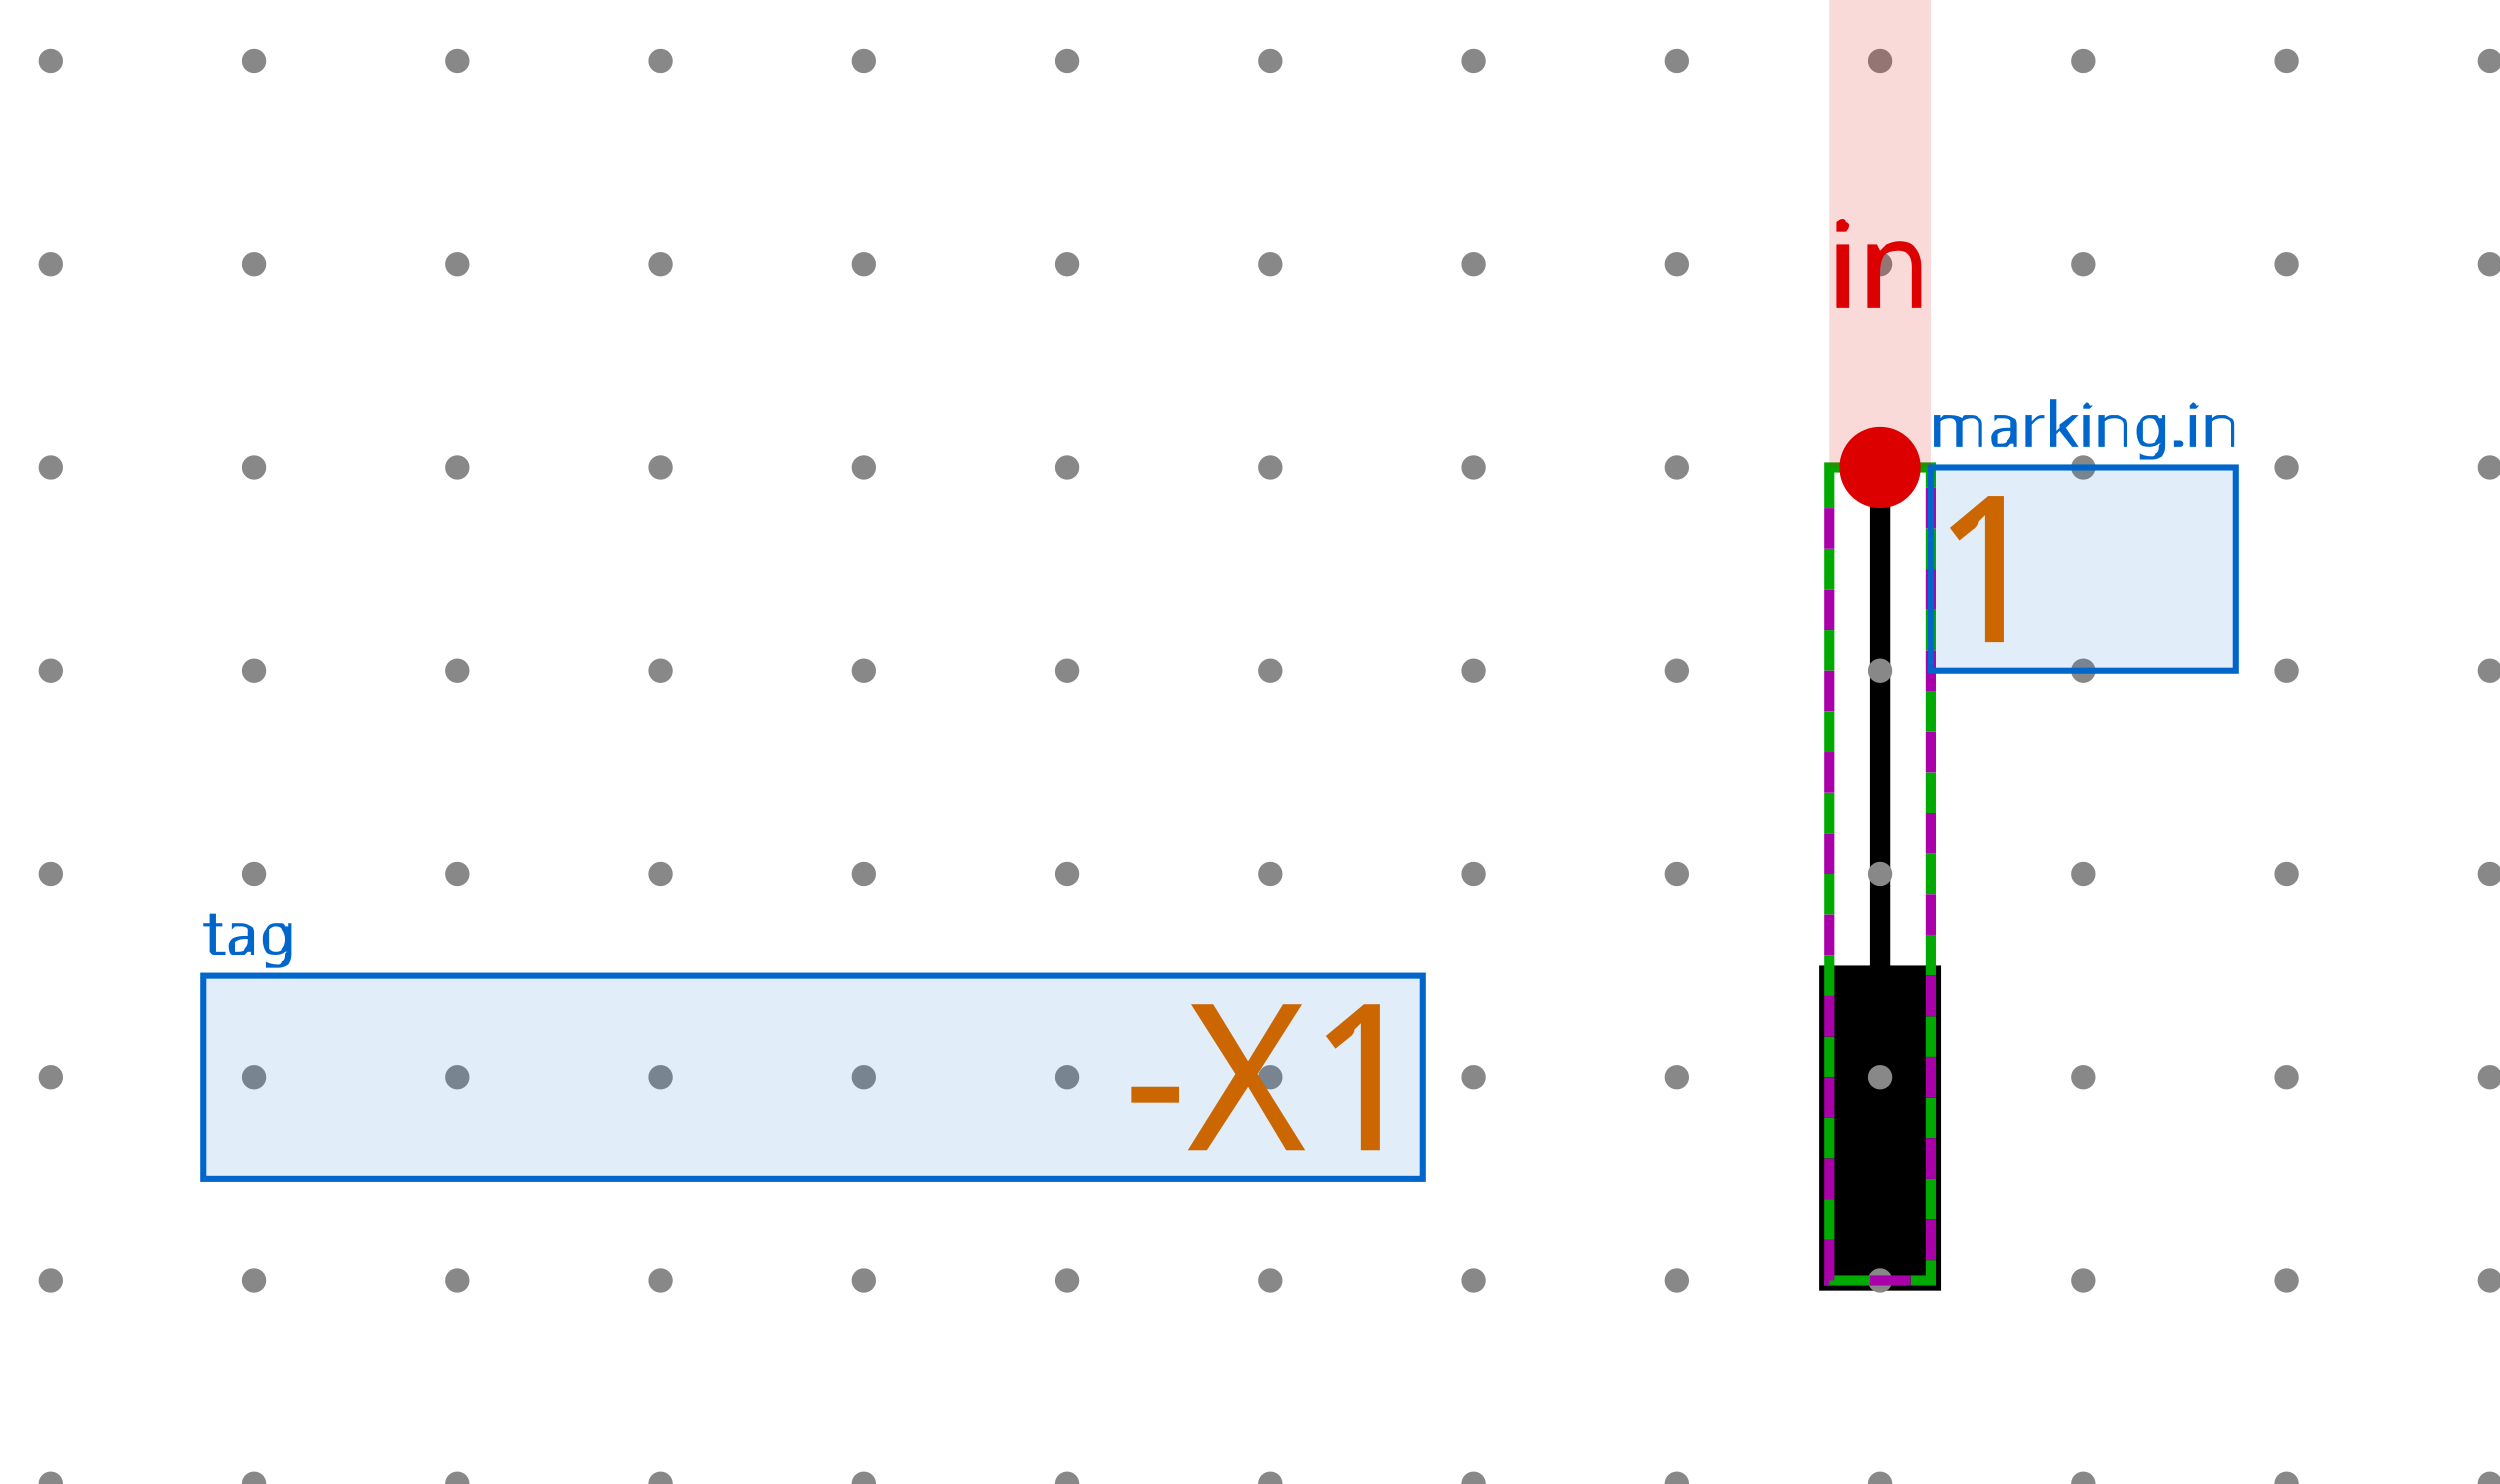
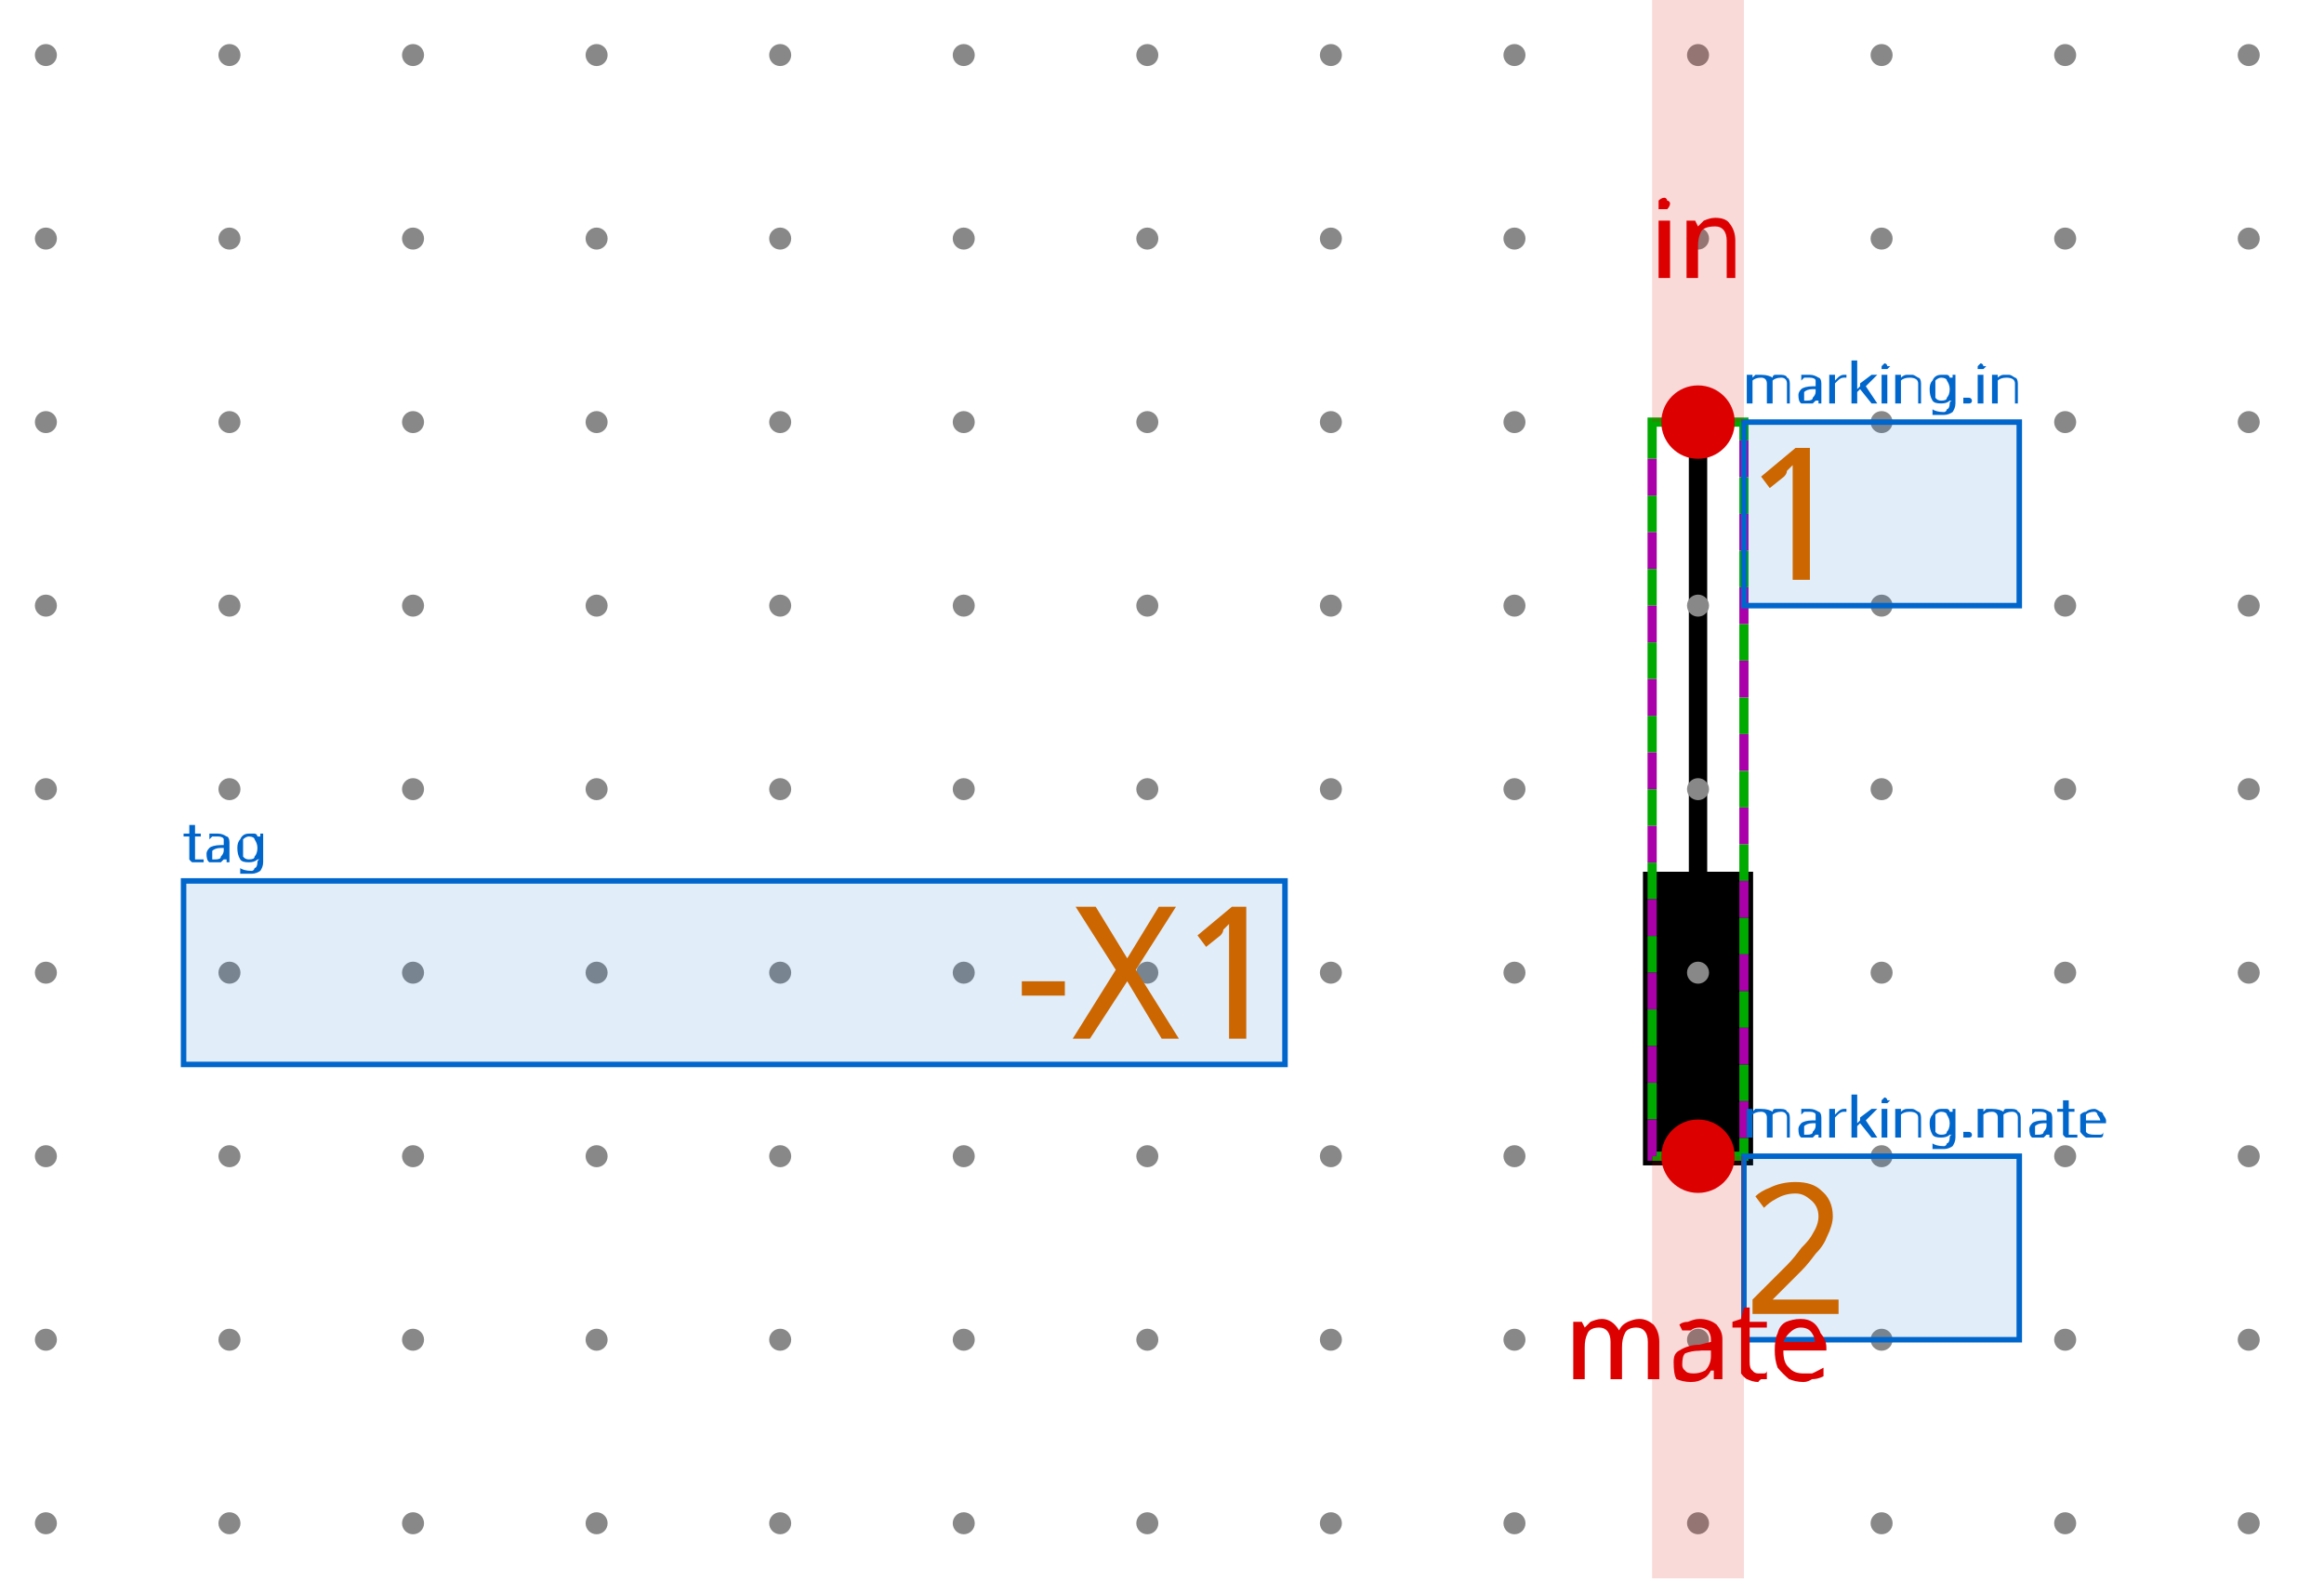
- <svg xmlns="http://www.w3.org/2000/svg" width="30.75mm" height="18.25mm" viewBox="-9.25 -4.3 12.3 7.3">
+ <svg xmlns="http://www.w3.org/2000/svg" width="31.65mm" height="21.5mm" viewBox="-9.25 -4.3 12.66 8.6">
  <g fill="none" stroke="#000" stroke-linecap="butt" stroke-linejoin="miter">
    <line x1="0" y1="-2" x2="0" y2="0.5" stroke-width="0.1" />
    <polygon points="-0.25,0.5 0.25,0.5 0.25,2 -0.25,2" stroke-width="0.1" fill="#000" />
  </g>
  <g class="annotation">
    <circle class="grid" cx="-9" cy="-4" r="0.06" fill="#888" stroke="none" />
    <circle class="grid" cx="-8" cy="-4" r="0.06" fill="#888" stroke="none" />
    <circle class="grid" cx="-7" cy="-4" r="0.06" fill="#888" stroke="none" />
    <circle class="grid" cx="-6" cy="-4" r="0.06" fill="#888" stroke="none" />
    <circle class="grid" cx="-5" cy="-4" r="0.06" fill="#888" stroke="none" />
    <circle class="grid" cx="-4" cy="-4" r="0.06" fill="#888" stroke="none" />
    <circle class="grid" cx="-3" cy="-4" r="0.06" fill="#888" stroke="none" />
    <circle class="grid" cx="-2" cy="-4" r="0.06" fill="#888" stroke="none" />
    <circle class="grid" cx="-1" cy="-4" r="0.06" fill="#888" stroke="none" />
    <circle class="grid" cx="0" cy="-4" r="0.06" fill="#888" stroke="none" />
    <circle class="grid" cx="1" cy="-4" r="0.06" fill="#888" stroke="none" />
    <circle class="grid" cx="2" cy="-4" r="0.06" fill="#888" stroke="none" />
    <circle class="grid" cx="3" cy="-4" r="0.06" fill="#888" stroke="none" />
    <circle class="grid" cx="-9" cy="-3" r="0.06" fill="#888" stroke="none" />
    <circle class="grid" cx="-8" cy="-3" r="0.06" fill="#888" stroke="none" />
    <circle class="grid" cx="-7" cy="-3" r="0.06" fill="#888" stroke="none" />
    <circle class="grid" cx="-6" cy="-3" r="0.06" fill="#888" stroke="none" />
    <circle class="grid" cx="-5" cy="-3" r="0.06" fill="#888" stroke="none" />
    <circle class="grid" cx="-4" cy="-3" r="0.06" fill="#888" stroke="none" />
    <circle class="grid" cx="-3" cy="-3" r="0.06" fill="#888" stroke="none" />
    <circle class="grid" cx="-2" cy="-3" r="0.06" fill="#888" stroke="none" />
    <circle class="grid" cx="-1" cy="-3" r="0.06" fill="#888" stroke="none" />
    <circle class="grid" cx="0" cy="-3" r="0.06" fill="#888" stroke="none" />
    <circle class="grid" cx="1" cy="-3" r="0.06" fill="#888" stroke="none" />
    <circle class="grid" cx="2" cy="-3" r="0.06" fill="#888" stroke="none" />
    <circle class="grid" cx="3" cy="-3" r="0.06" fill="#888" stroke="none" />
    <circle class="grid" cx="-9" cy="-2" r="0.06" fill="#888" stroke="none" />
    <circle class="grid" cx="-8" cy="-2" r="0.06" fill="#888" stroke="none" />
    <circle class="grid" cx="-7" cy="-2" r="0.06" fill="#888" stroke="none" />
    <circle class="grid" cx="-6" cy="-2" r="0.06" fill="#888" stroke="none" />
    <circle class="grid" cx="-5" cy="-2" r="0.06" fill="#888" stroke="none" />
    <circle class="grid" cx="-4" cy="-2" r="0.06" fill="#888" stroke="none" />
    <circle class="grid" cx="-3" cy="-2" r="0.06" fill="#888" stroke="none" />
    <circle class="grid" cx="-2" cy="-2" r="0.06" fill="#888" stroke="none" />
    <circle class="grid" cx="-1" cy="-2" r="0.06" fill="#888" stroke="none" />
    <circle class="grid" cx="0" cy="-2" r="0.06" fill="#888" stroke="none" />
    <circle class="grid" cx="1" cy="-2" r="0.06" fill="#888" stroke="none" />
    <circle class="grid" cx="2" cy="-2" r="0.06" fill="#888" stroke="none" />
    <circle class="grid" cx="3" cy="-2" r="0.06" fill="#888" stroke="none" />
    <circle class="grid" cx="-9" cy="-1" r="0.06" fill="#888" stroke="none" />
    <circle class="grid" cx="-8" cy="-1" r="0.06" fill="#888" stroke="none" />
    <circle class="grid" cx="-7" cy="-1" r="0.06" fill="#888" stroke="none" />
    <circle class="grid" cx="-6" cy="-1" r="0.06" fill="#888" stroke="none" />
    <circle class="grid" cx="-5" cy="-1" r="0.06" fill="#888" stroke="none" />
    <circle class="grid" cx="-4" cy="-1" r="0.06" fill="#888" stroke="none" />
    <circle class="grid" cx="-3" cy="-1" r="0.06" fill="#888" stroke="none" />
    <circle class="grid" cx="-2" cy="-1" r="0.06" fill="#888" stroke="none" />
    <circle class="grid" cx="-1" cy="-1" r="0.06" fill="#888" stroke="none" />
    <circle class="grid" cx="0" cy="-1" r="0.06" fill="#888" stroke="none" />
    <circle class="grid" cx="1" cy="-1" r="0.06" fill="#888" stroke="none" />
    <circle class="grid" cx="2" cy="-1" r="0.06" fill="#888" stroke="none" />
    <circle class="grid" cx="3" cy="-1" r="0.06" fill="#888" stroke="none" />
    <circle class="grid" cx="-9" cy="0" r="0.06" fill="#888" stroke="none" />
    <circle class="grid" cx="-8" cy="0" r="0.06" fill="#888" stroke="none" />
    <circle class="grid" cx="-7" cy="0" r="0.06" fill="#888" stroke="none" />
    <circle class="grid" cx="-6" cy="0" r="0.06" fill="#888" stroke="none" />
    <circle class="grid" cx="-5" cy="0" r="0.06" fill="#888" stroke="none" />
    <circle class="grid" cx="-4" cy="0" r="0.06" fill="#888" stroke="none" />
    <circle class="grid" cx="-3" cy="0" r="0.06" fill="#888" stroke="none" />
    <circle class="grid" cx="-2" cy="0" r="0.06" fill="#888" stroke="none" />
    <circle class="grid" cx="-1" cy="0" r="0.06" fill="#888" stroke="none" />
    <circle class="grid" cx="0" cy="0" r="0.06" fill="#888" stroke="none" />
    <circle class="grid" cx="1" cy="0" r="0.06" fill="#888" stroke="none" />
    <circle class="grid" cx="2" cy="0" r="0.06" fill="#888" stroke="none" />
    <circle class="grid" cx="3" cy="0" r="0.06" fill="#888" stroke="none" />
    <circle class="grid" cx="-9" cy="1" r="0.06" fill="#888" stroke="none" />
    <circle class="grid" cx="-8" cy="1" r="0.06" fill="#888" stroke="none" />
    <circle class="grid" cx="-7" cy="1" r="0.06" fill="#888" stroke="none" />
    <circle class="grid" cx="-6" cy="1" r="0.06" fill="#888" stroke="none" />
    <circle class="grid" cx="-5" cy="1" r="0.06" fill="#888" stroke="none" />
    <circle class="grid" cx="-4" cy="1" r="0.06" fill="#888" stroke="none" />
    <circle class="grid" cx="-3" cy="1" r="0.06" fill="#888" stroke="none" />
    <circle class="grid" cx="-2" cy="1" r="0.06" fill="#888" stroke="none" />
    <circle class="grid" cx="-1" cy="1" r="0.06" fill="#888" stroke="none" />
    <circle class="grid" cx="0" cy="1" r="0.06" fill="#888" stroke="none" />
    <circle class="grid" cx="1" cy="1" r="0.06" fill="#888" stroke="none" />
    <circle class="grid" cx="2" cy="1" r="0.06" fill="#888" stroke="none" />
    <circle class="grid" cx="3" cy="1" r="0.06" fill="#888" stroke="none" />
    <circle class="grid" cx="-9" cy="2" r="0.06" fill="#888" stroke="none" />
    <circle class="grid" cx="-8" cy="2" r="0.06" fill="#888" stroke="none" />
    <circle class="grid" cx="-7" cy="2" r="0.06" fill="#888" stroke="none" />
    <circle class="grid" cx="-6" cy="2" r="0.06" fill="#888" stroke="none" />
    <circle class="grid" cx="-5" cy="2" r="0.06" fill="#888" stroke="none" />
    <circle class="grid" cx="-4" cy="2" r="0.06" fill="#888" stroke="none" />
    <circle class="grid" cx="-3" cy="2" r="0.06" fill="#888" stroke="none" />
    <circle class="grid" cx="-2" cy="2" r="0.06" fill="#888" stroke="none" />
    <circle class="grid" cx="-1" cy="2" r="0.06" fill="#888" stroke="none" />
    <circle class="grid" cx="0" cy="2" r="0.06" fill="#888" stroke="none" />
    <circle class="grid" cx="1" cy="2" r="0.06" fill="#888" stroke="none" />
    <circle class="grid" cx="2" cy="2" r="0.06" fill="#888" stroke="none" />
    <circle class="grid" cx="3" cy="2" r="0.06" fill="#888" stroke="none" />
    <circle class="grid" cx="-9" cy="3" r="0.06" fill="#888" stroke="none" />
    <circle class="grid" cx="-8" cy="3" r="0.06" fill="#888" stroke="none" />
    <circle class="grid" cx="-7" cy="3" r="0.06" fill="#888" stroke="none" />
    <circle class="grid" cx="-6" cy="3" r="0.06" fill="#888" stroke="none" />
    <circle class="grid" cx="-5" cy="3" r="0.06" fill="#888" stroke="none" />
    <circle class="grid" cx="-4" cy="3" r="0.06" fill="#888" stroke="none" />
    <circle class="grid" cx="-3" cy="3" r="0.06" fill="#888" stroke="none" />
    <circle class="grid" cx="-2" cy="3" r="0.06" fill="#888" stroke="none" />
    <circle class="grid" cx="-1" cy="3" r="0.06" fill="#888" stroke="none" />
    <circle class="grid" cx="0" cy="3" r="0.06" fill="#888" stroke="none" />
    <circle class="grid" cx="1" cy="3" r="0.06" fill="#888" stroke="none" />
    <circle class="grid" cx="2" cy="3" r="0.06" fill="#888" stroke="none" />
    <circle class="grid" cx="3" cy="3" r="0.06" fill="#888" stroke="none" />
+     <circle class="grid" cx="-9" cy="4" r="0.06" fill="#888" stroke="none" />
+     <circle class="grid" cx="-8" cy="4" r="0.06" fill="#888" stroke="none" />
+     <circle class="grid" cx="-7" cy="4" r="0.06" fill="#888" stroke="none" />
+     <circle class="grid" cx="-6" cy="4" r="0.06" fill="#888" stroke="none" />
+     <circle class="grid" cx="-5" cy="4" r="0.06" fill="#888" stroke="none" />
+     <circle class="grid" cx="-4" cy="4" r="0.06" fill="#888" stroke="none" />
+     <circle class="grid" cx="-3" cy="4" r="0.06" fill="#888" stroke="none" />
+     <circle class="grid" cx="-2" cy="4" r="0.06" fill="#888" stroke="none" />
+     <circle class="grid" cx="-1" cy="4" r="0.06" fill="#888" stroke="none" />
+     <circle class="grid" cx="0" cy="4" r="0.06" fill="#888" stroke="none" />
+     <circle class="grid" cx="1" cy="4" r="0.06" fill="#888" stroke="none" />
+     <circle class="grid" cx="2" cy="4" r="0.06" fill="#888" stroke="none" />
+     <circle class="grid" cx="3" cy="4" r="0.06" fill="#888" stroke="none" />
    <rect class="body-box" x="-0.25" y="-2" width="0.5" height="4" fill="none" stroke="#0a0" stroke-width="0.05" stroke-dasharray="0.2 0.2" />
    <rect class="keepout-box" x="-0.25" y="-2" width="0.5" height="4" fill="none" stroke="#a0a" stroke-width="0.05" stroke-dasharray="0.2 0.2" stroke-dashoffset="0.2" />
    <rect class="slot-box" x="0.25" y="-2" width="1.5" height="1" fill="#06c" fill-opacity="0.12" stroke="#06c" stroke-width="0.03" />
    <text class="slot-id" x="0.25" y="-2.1" font-size="0.3" text-anchor="start" fill="#06c" stroke="none" font-family="sans-serif">marking.in</text>
+     <rect class="slot-box" x="0.25" y="2" width="1.5" height="1" fill="#06c" fill-opacity="0.12" stroke="#06c" stroke-width="0.03" />
+     <text class="slot-id" x="0.25" y="1.9" font-size="0.3" text-anchor="start" fill="#06c" stroke="none" font-family="sans-serif">marking.mate</text>
    <rect class="slot-box" x="-8.25" y="0.5" width="6" height="1" fill="#06c" fill-opacity="0.12" stroke="#06c" stroke-width="0.03" />
    <text class="slot-id" x="-8.25" y="0.4" font-size="0.3" text-anchor="start" fill="#06c" stroke="none" font-family="sans-serif">tag</text>
    <rect class="lane" x="-0.25" y="-4.3" width="0.5" height="2.3" fill="#d00" fill-opacity="0.15" stroke="none" />
+     <rect class="lane" x="-0.25" y="2" width="0.5" height="2.3" fill="#d00" fill-opacity="0.15" stroke="none" />
    <circle class="port" cx="0" cy="-2" r="0.2" fill="#d00" stroke="none" />
    <text class="port-id" x="0" y="-2.784" font-size="0.6" text-anchor="middle" fill="#d00" stroke="none" font-family="sans-serif">in</text>
+     <circle class="port" cx="0" cy="2" r="0.2" fill="#d00" stroke="none" />
+     <text class="port-id" x="0" y="3.216" font-size="0.6" text-anchor="middle" fill="#d00" stroke="none" font-family="sans-serif">mate</text>
  </g>
  <g class="samples">
    <text class="sample-text" x="0.25" y="-1.14" font-size="1" text-anchor="start" fill="#c60" stroke="none" font-family="sans-serif">1</text>
+     <text class="sample-text" x="0.25" y="2.86" font-size="1" text-anchor="start" fill="#c60" stroke="none" font-family="sans-serif">2</text>
    <text class="sample-text" x="-2.25" y="1.36" font-size="1" text-anchor="end" fill="#c60" stroke="none" font-family="sans-serif">-X1</text>
  </g>
</svg>
